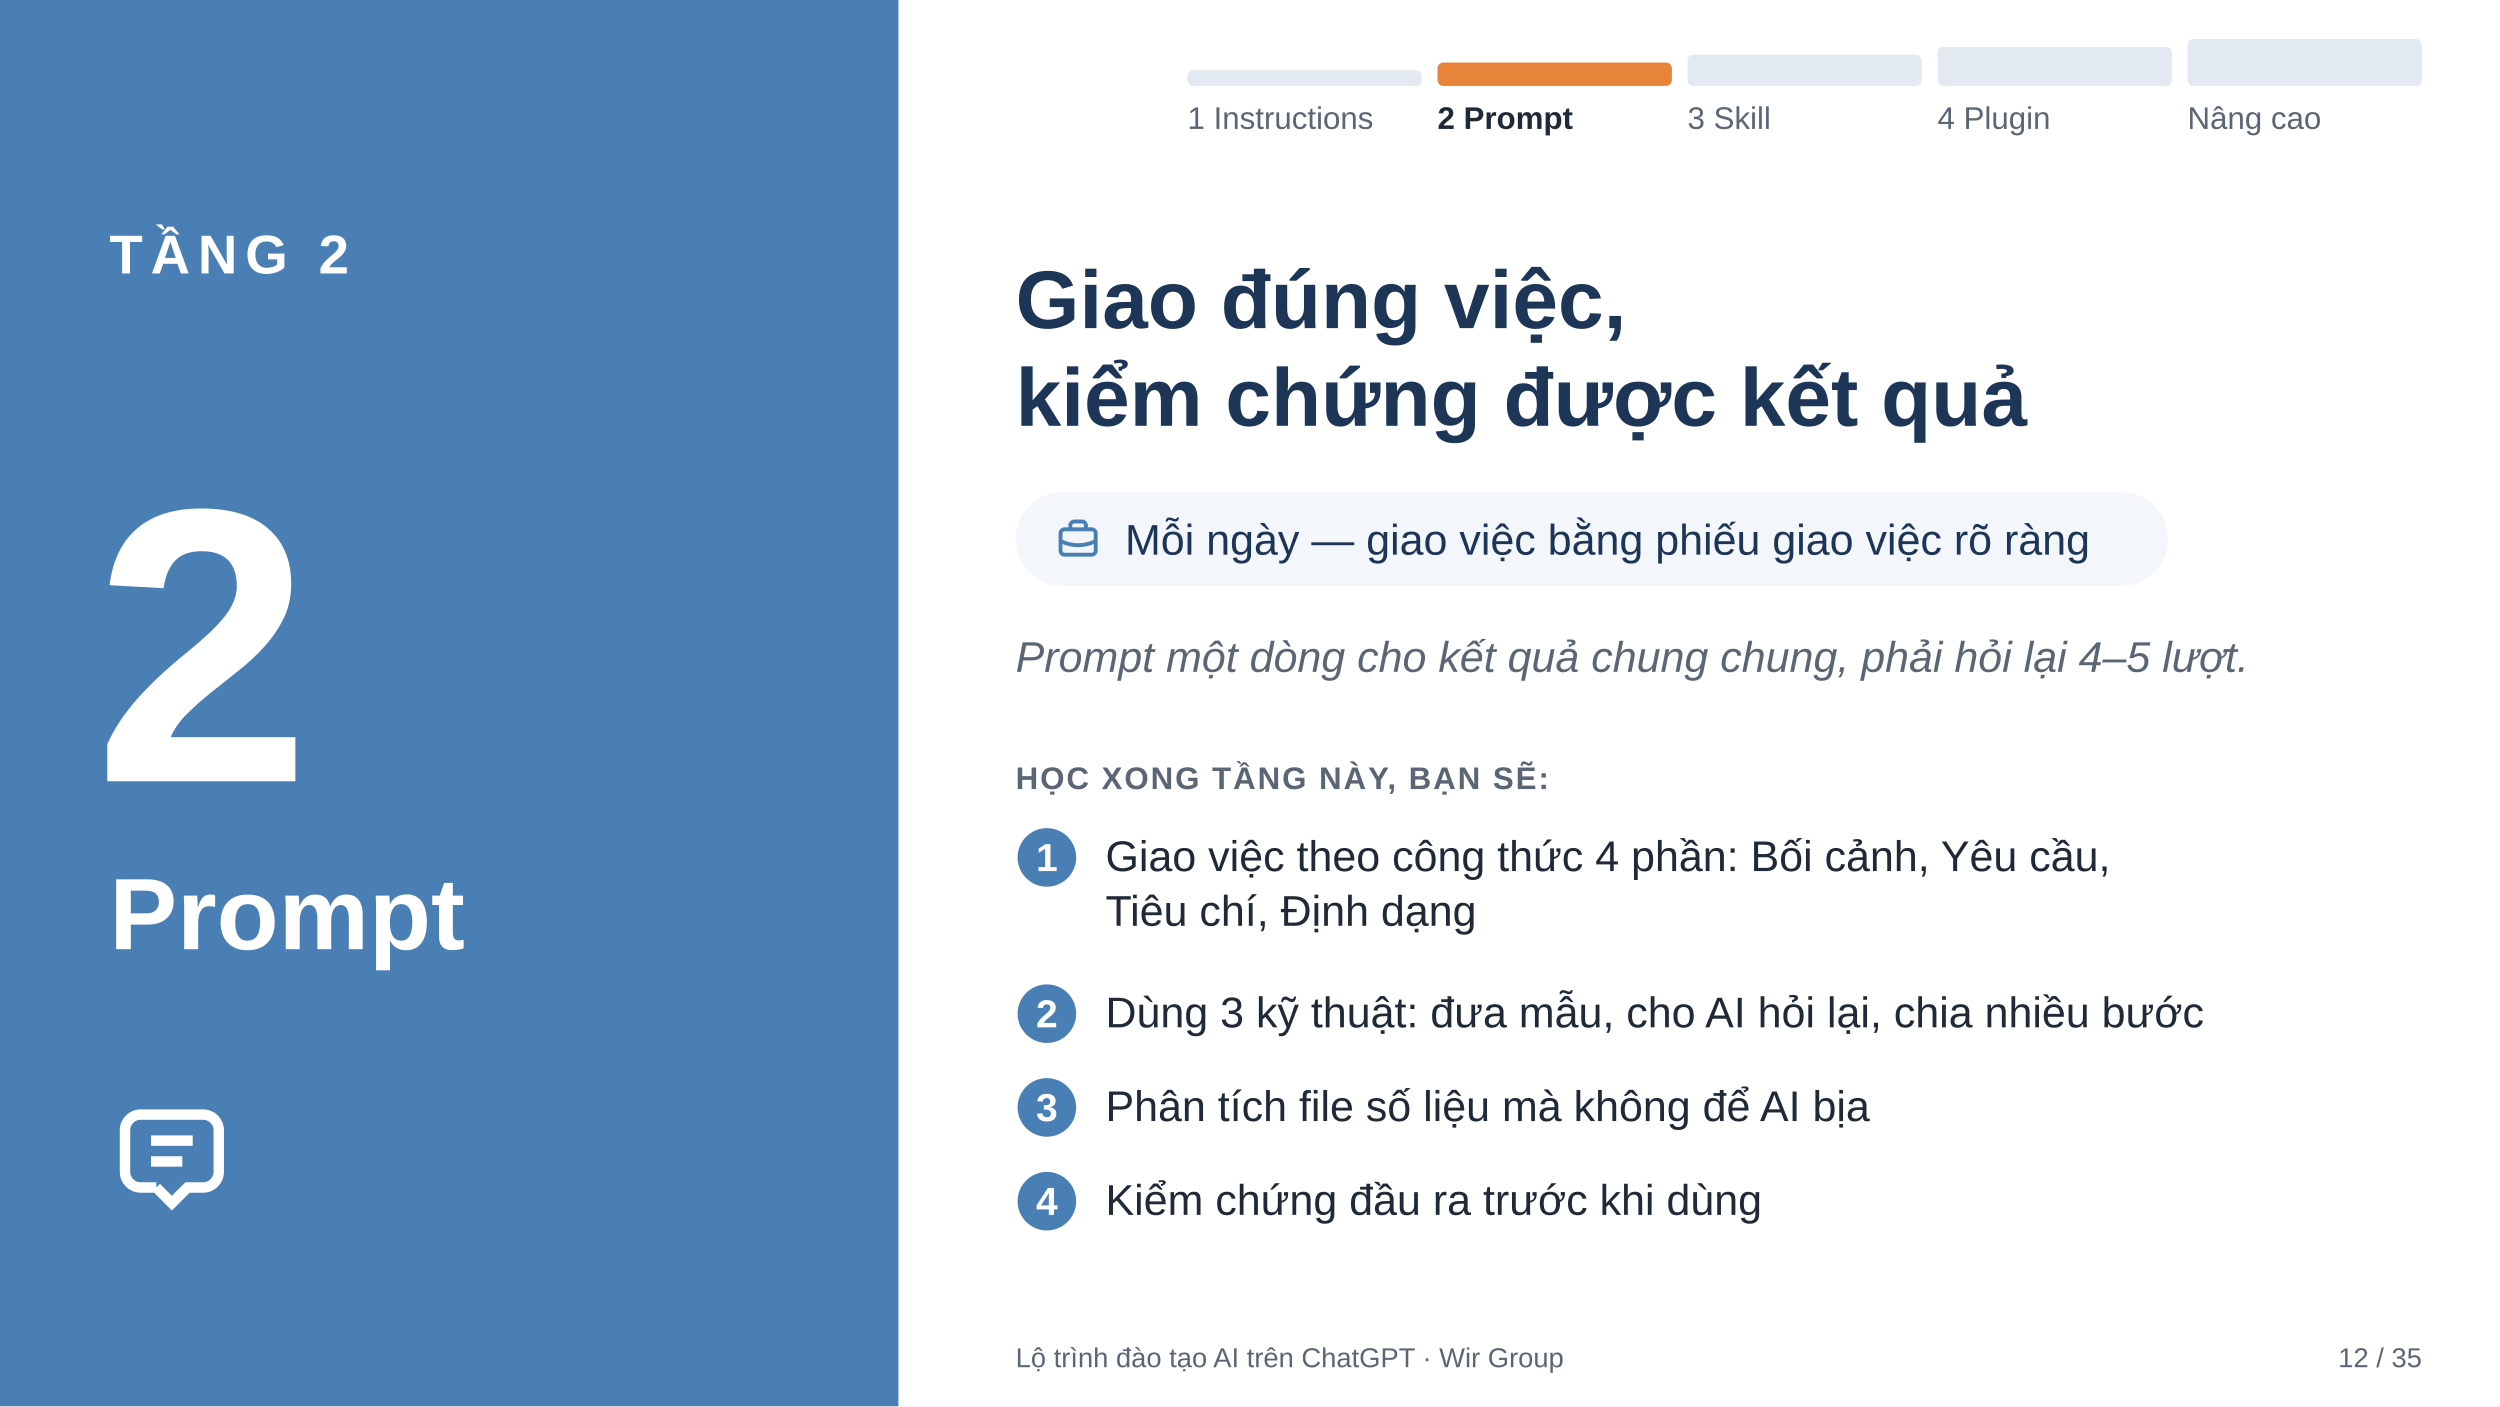
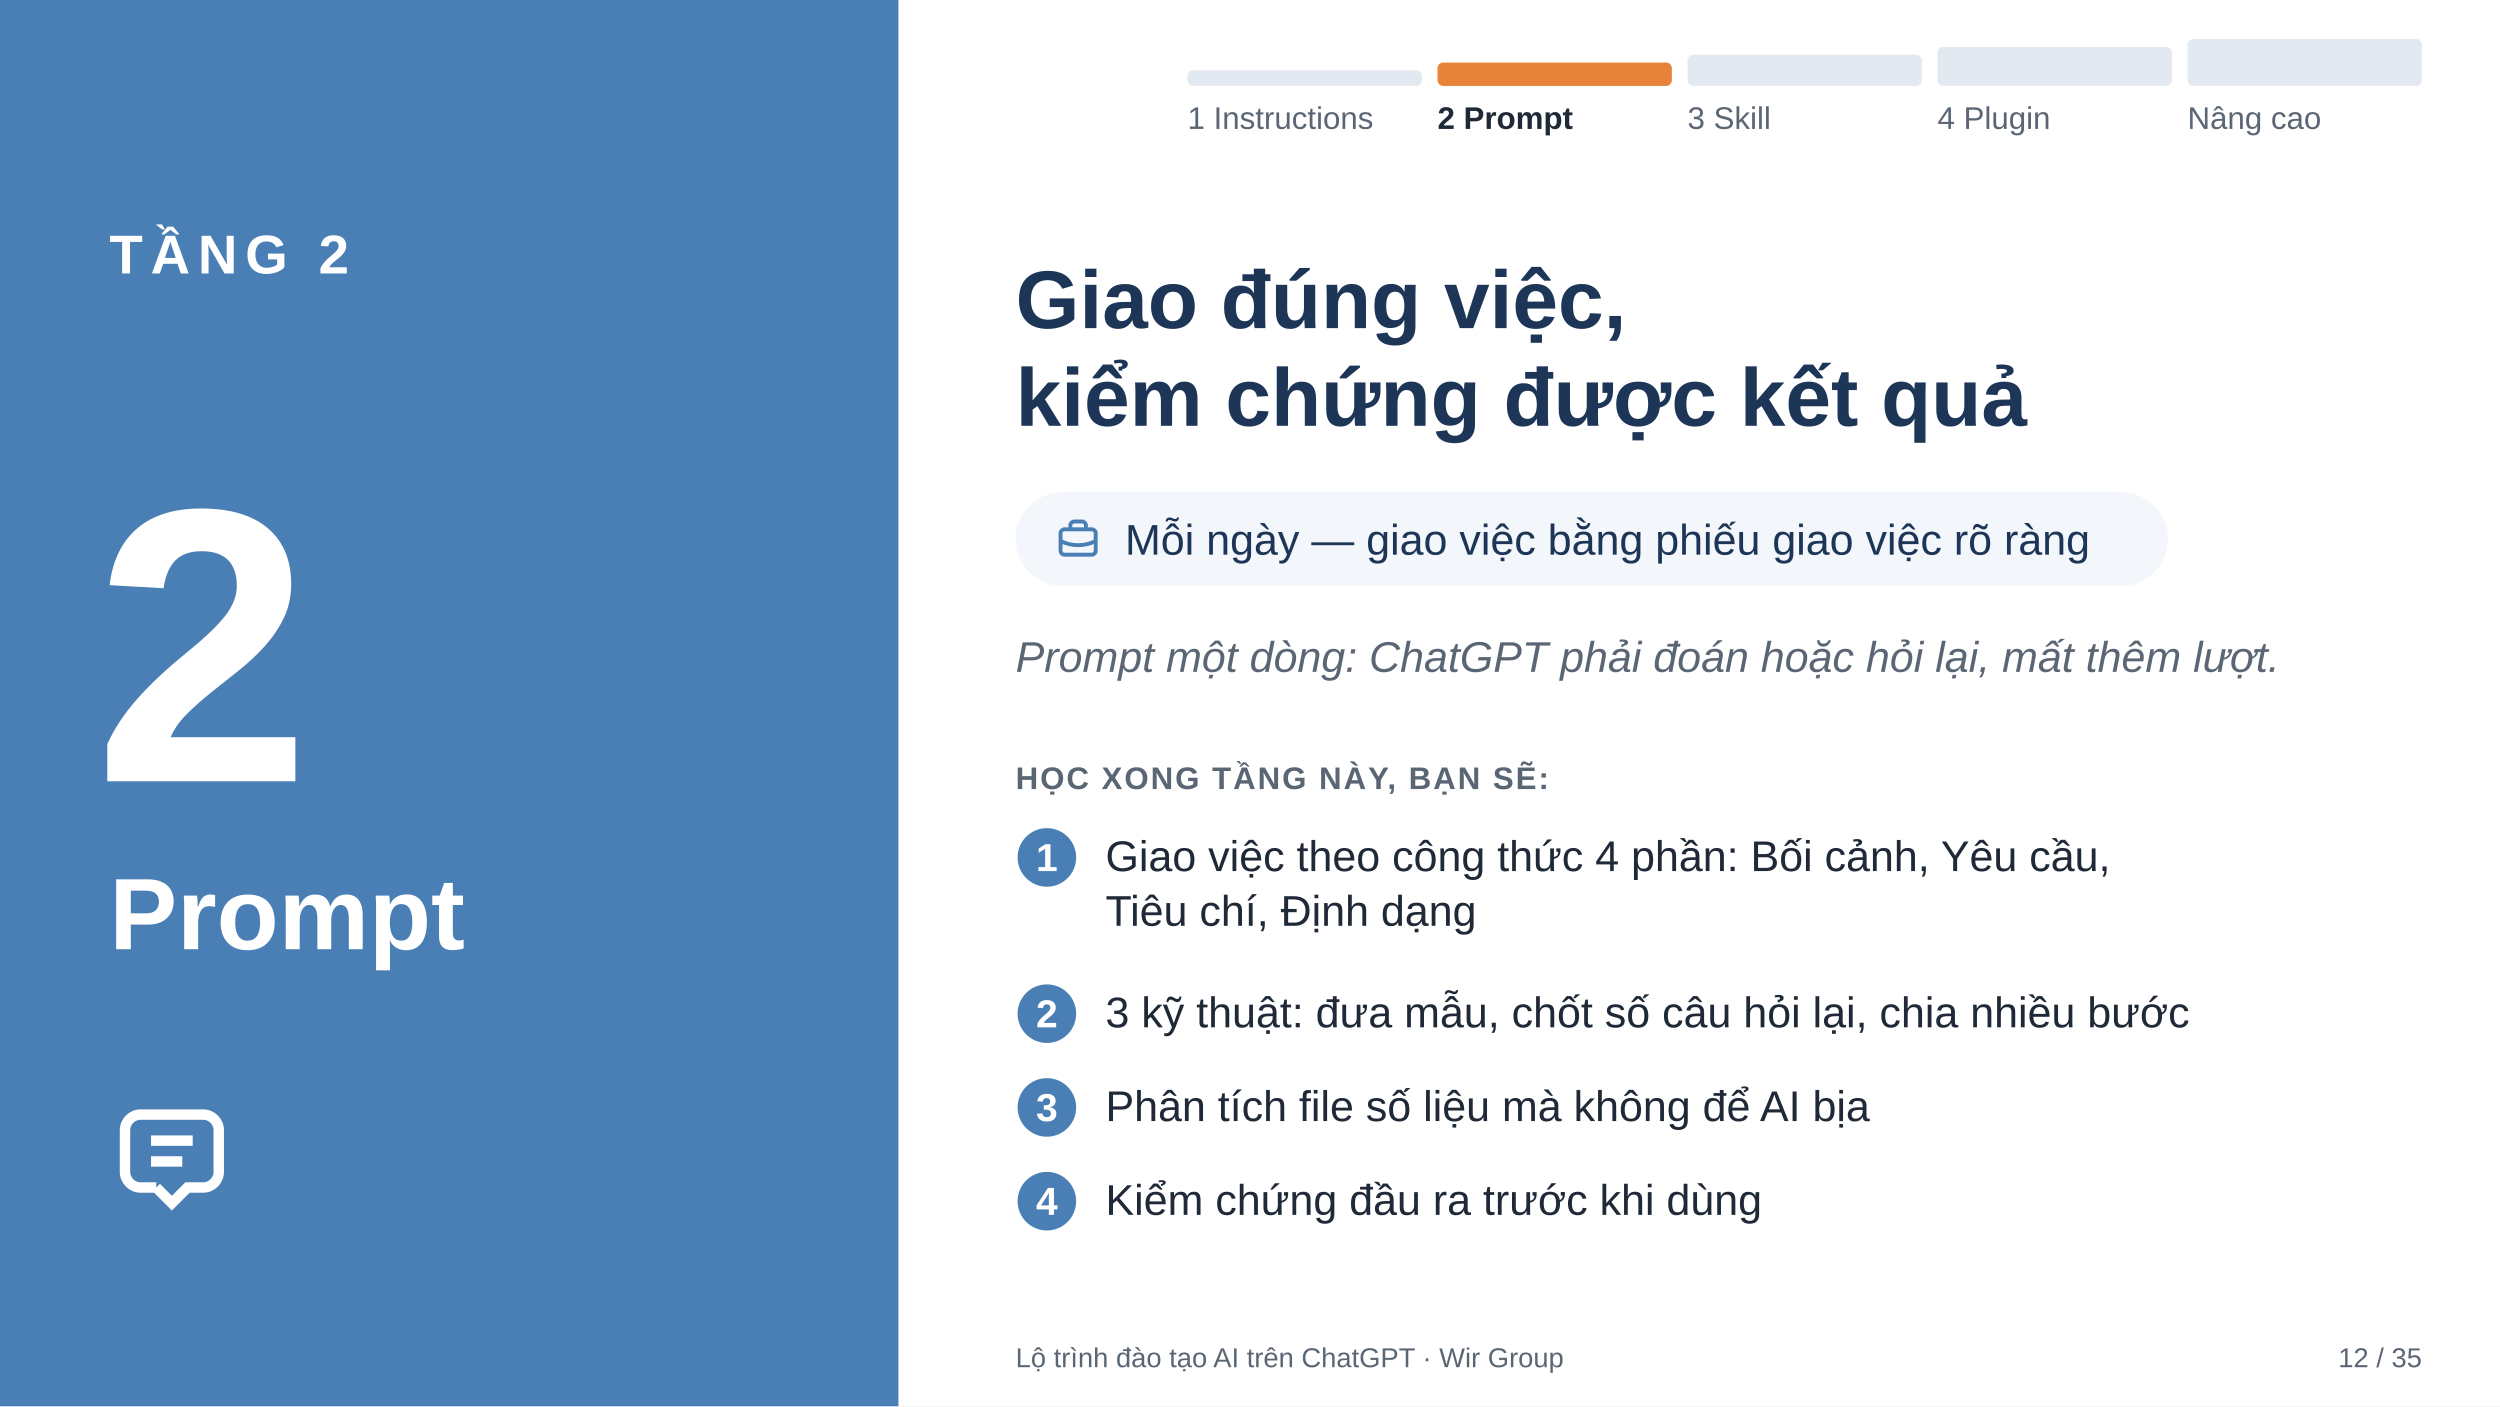
<svg xmlns="http://www.w3.org/2000/svg" viewBox="0 0 1280 720" width="1280" height="720" font-family="Aptos, 'Segoe UI', Arial, sans-serif" data-pptx-page-role="section">
  <rect id="bg" data-pptx-role="background" x="0" y="0" width="1280" height="720" fill="#FFFFFF" />
  <g id="tier-panel" data-pptx-bounds="0 0 460 720">
    <rect x="0" y="0" width="460" height="720" fill="#4A7FB5" />
    <text x="56" y="140" font-size="28" font-weight="bold" letter-spacing="4" fill="#FFFFFF">TẦNG 2</text>
    <text x="48" y="400" font-size="200" font-weight="bold" fill="#FFFFFF">2</text>
    <text x="56" y="486" font-size="52" font-weight="bold" fill="#FFFFFF">Prompt</text>
    <g transform="translate(56, 560) scale(2.66667)" fill="none" stroke="#FFFFFF" stroke-width="2">
      <path d="M8 9h8" />
      <path d="M8 13h6" />
      <path d="M9 18h-3a3 3 0 0 1 -3 -3v-8a3 3 0 0 1 3 -3h12a3 3 0 0 1 3 3v8a3 3 0 0 1 -3 3h-3l-3 3l-3 -3" />
    </g>
  </g>
  <g id="roadmap-tracker" data-pptx-role="chrome" data-pptx-bounds="600 14 640 62">
    <rect x="608" y="36" width="120" height="8" rx="3" fill="#E3E9F1" />
    <rect x="736" y="32" width="120" height="12" rx="3" fill="#E8833A" />
    <rect x="864" y="28" width="120" height="16" rx="3" fill="#E3E9F1" />
    <rect x="992" y="24" width="120" height="20" rx="3" fill="#E3E9F1" />
    <rect x="1120" y="20" width="120" height="24" rx="3" fill="#E3E9F1" />
    <text x="608" y="66" font-size="16" fill="#5B6675">1 Instructions</text>
    <text x="736" y="66" font-size="16" font-weight="bold" fill="#1F2937">2 Prompt</text>
    <text x="864" y="66" font-size="16" fill="#5B6675">3 Skill</text>
    <text x="992" y="66" font-size="16" fill="#5B6675">4 Plugin</text>
    <text x="1120" y="66" font-size="16" fill="#5B6675">Nâng cao</text>
  </g>
  <text font-size="42" font-weight="bold" fill="#1D3557" x="520" y="168">Giao đúng việc,</text>
  <text font-size="42" font-weight="bold" fill="#1D3557" x="520" y="218">kiểm chứng được kết quả</text>
  <g id="tier-metaphor" data-pptx-bounds="520 248 720 112">
    <rect x="520" y="252" width="590" height="48" rx="24" fill="#F3F6FA" />
    <g transform="translate(540, 264)" fill="none" stroke="#4A7FB5" stroke-width="2">
      <path d="M3 9a2 2 0 0 1 2 -2h14a2 2 0 0 1 2 2v9a2 2 0 0 1 -2 2h-14a2 2 0 0 1 -2 -2l0 -9" />
      <path d="M8 7v-2a2 2 0 0 1 2 -2h4a2 2 0 0 1 2 2v2" />
      <path d="M12 12l0 .01" />
      <path d="M3 13a20 20 0 0 0 18 0" />
    </g>
    <text x="576" y="284" font-size="22" fill="#1D3557">Mỗi ngày — giao việc bằng phiếu giao việc rõ ràng</text>
-     <text x="520" y="344" font-size="22" font-style="italic" fill="#5B6675">Prompt một dòng cho kết quả chung chung, phải hỏi lại 4–5 lượt.</text>
+     <text x="520" y="344" font-size="22" font-style="italic" fill="#5B6675">Prompt một dòng: ChatGPT phải đoán hoặc hỏi lại, mất thêm lượt.</text>
  </g>
  <g id="tier-objectives" data-pptx-bounds="520 386 720 248">
    <text x="520" y="404" font-size="16" font-weight="bold" letter-spacing="1" fill="#5B6675">HỌC XONG TẦNG NÀY, BẠN SẼ:</text>
    <circle cx="536" cy="439" r="15" fill="#4A7FB5" />
    <text x="536" y="446" font-size="20" font-weight="bold" text-anchor="middle" fill="#FFFFFF">1</text>
    <text font-size="22" fill="#1F2937" x="566" y="446">Giao việc theo công thức 4 phần: Bối cảnh, Yêu cầu,</text>
    <text font-size="22" fill="#1F2937" x="566" y="474">Tiêu chí, Định dạng</text>
    <circle cx="536" cy="519" r="15" fill="#4A7FB5" />
    <text x="536" y="526" font-size="20" font-weight="bold" text-anchor="middle" fill="#FFFFFF">2</text>
-     <text x="566" y="526" font-size="22" fill="#1F2937">Dùng 3 kỹ thuật: đưa mẫu, cho AI hỏi lại, chia nhiều bước</text>
+     <text x="566" y="526" font-size="22" fill="#1F2937">3 kỹ thuật: đưa mẫu, chốt số câu hỏi lại, chia nhiều bước</text>
    <circle cx="536" cy="567" r="15" fill="#4A7FB5" />
    <text x="536" y="574" font-size="20" font-weight="bold" text-anchor="middle" fill="#FFFFFF">3</text>
    <text x="566" y="574" font-size="22" fill="#1F2937">Phân tích file số liệu mà không để AI bịa</text>
    <circle cx="536" cy="615" r="15" fill="#4A7FB5" />
    <text x="536" y="622" font-size="20" font-weight="bold" text-anchor="middle" fill="#FFFFFF">4</text>
    <text x="566" y="622" font-size="22" fill="#1F2937">Kiểm chứng đầu ra trước khi dùng</text>
  </g>
  <text id="footer-course" data-pptx-role="footer" x="520" y="700" font-size="14" fill="#5B6675">Lộ trình đào tạo AI trên ChatGPT · Wir Group</text>
  <text id="page-number" data-pptx-role="page-number" x="1240" y="700" font-size="14" text-anchor="end" fill="#5B6675">12 / 35</text>
</svg>
